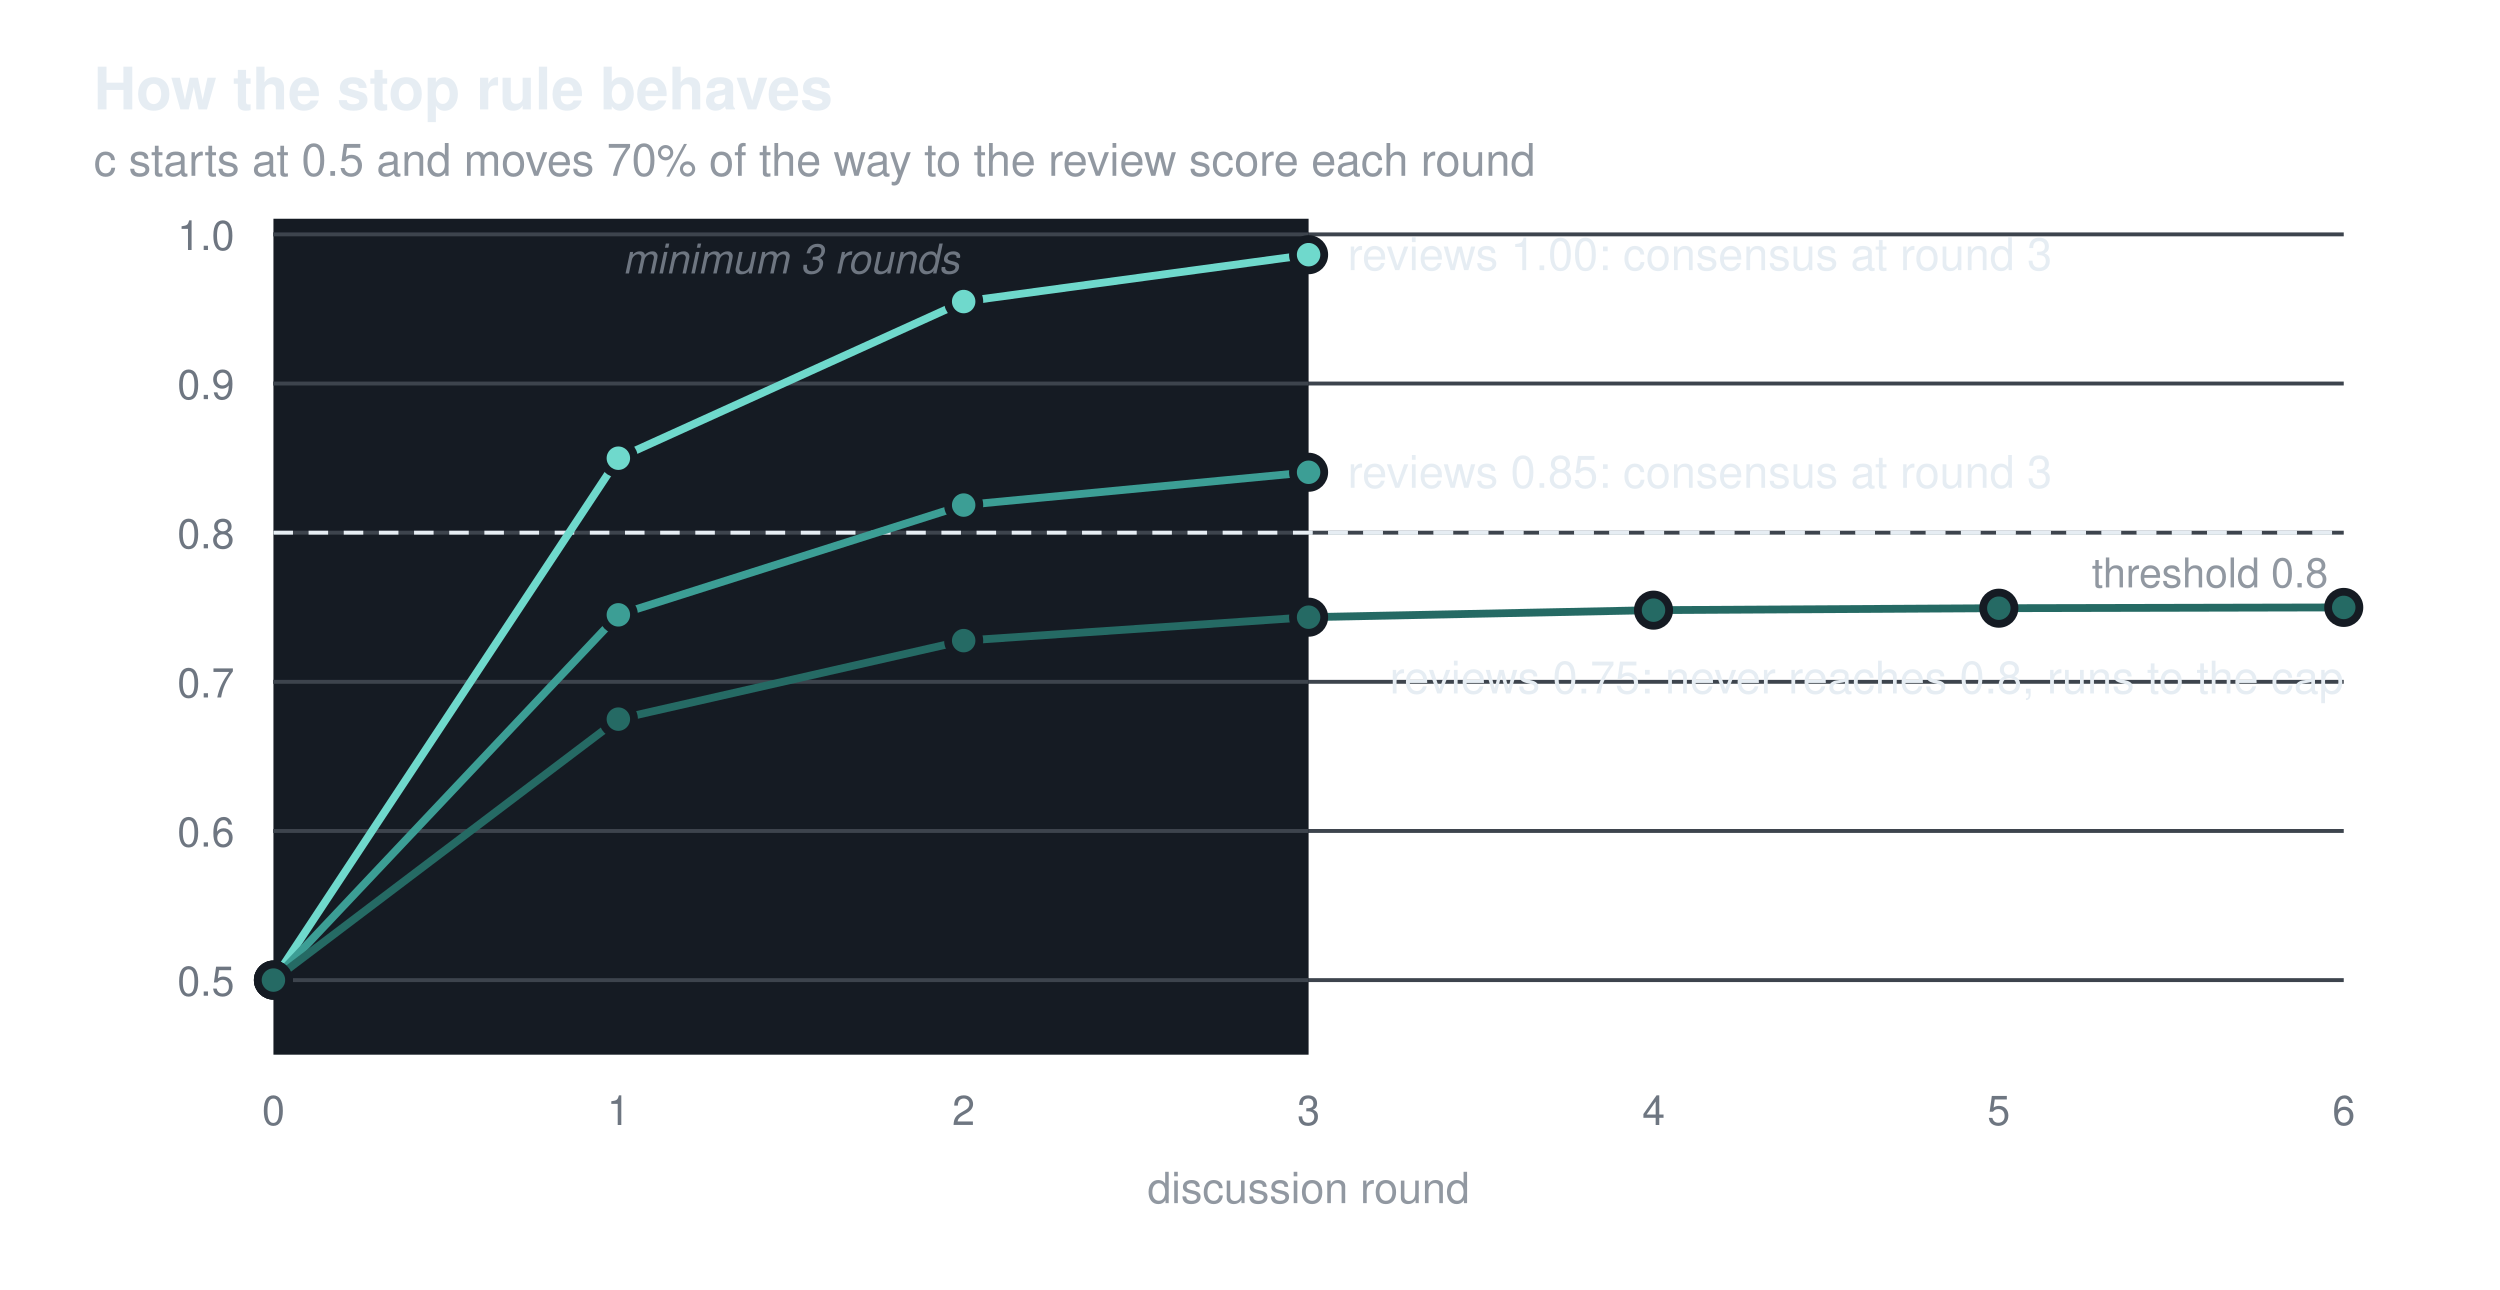
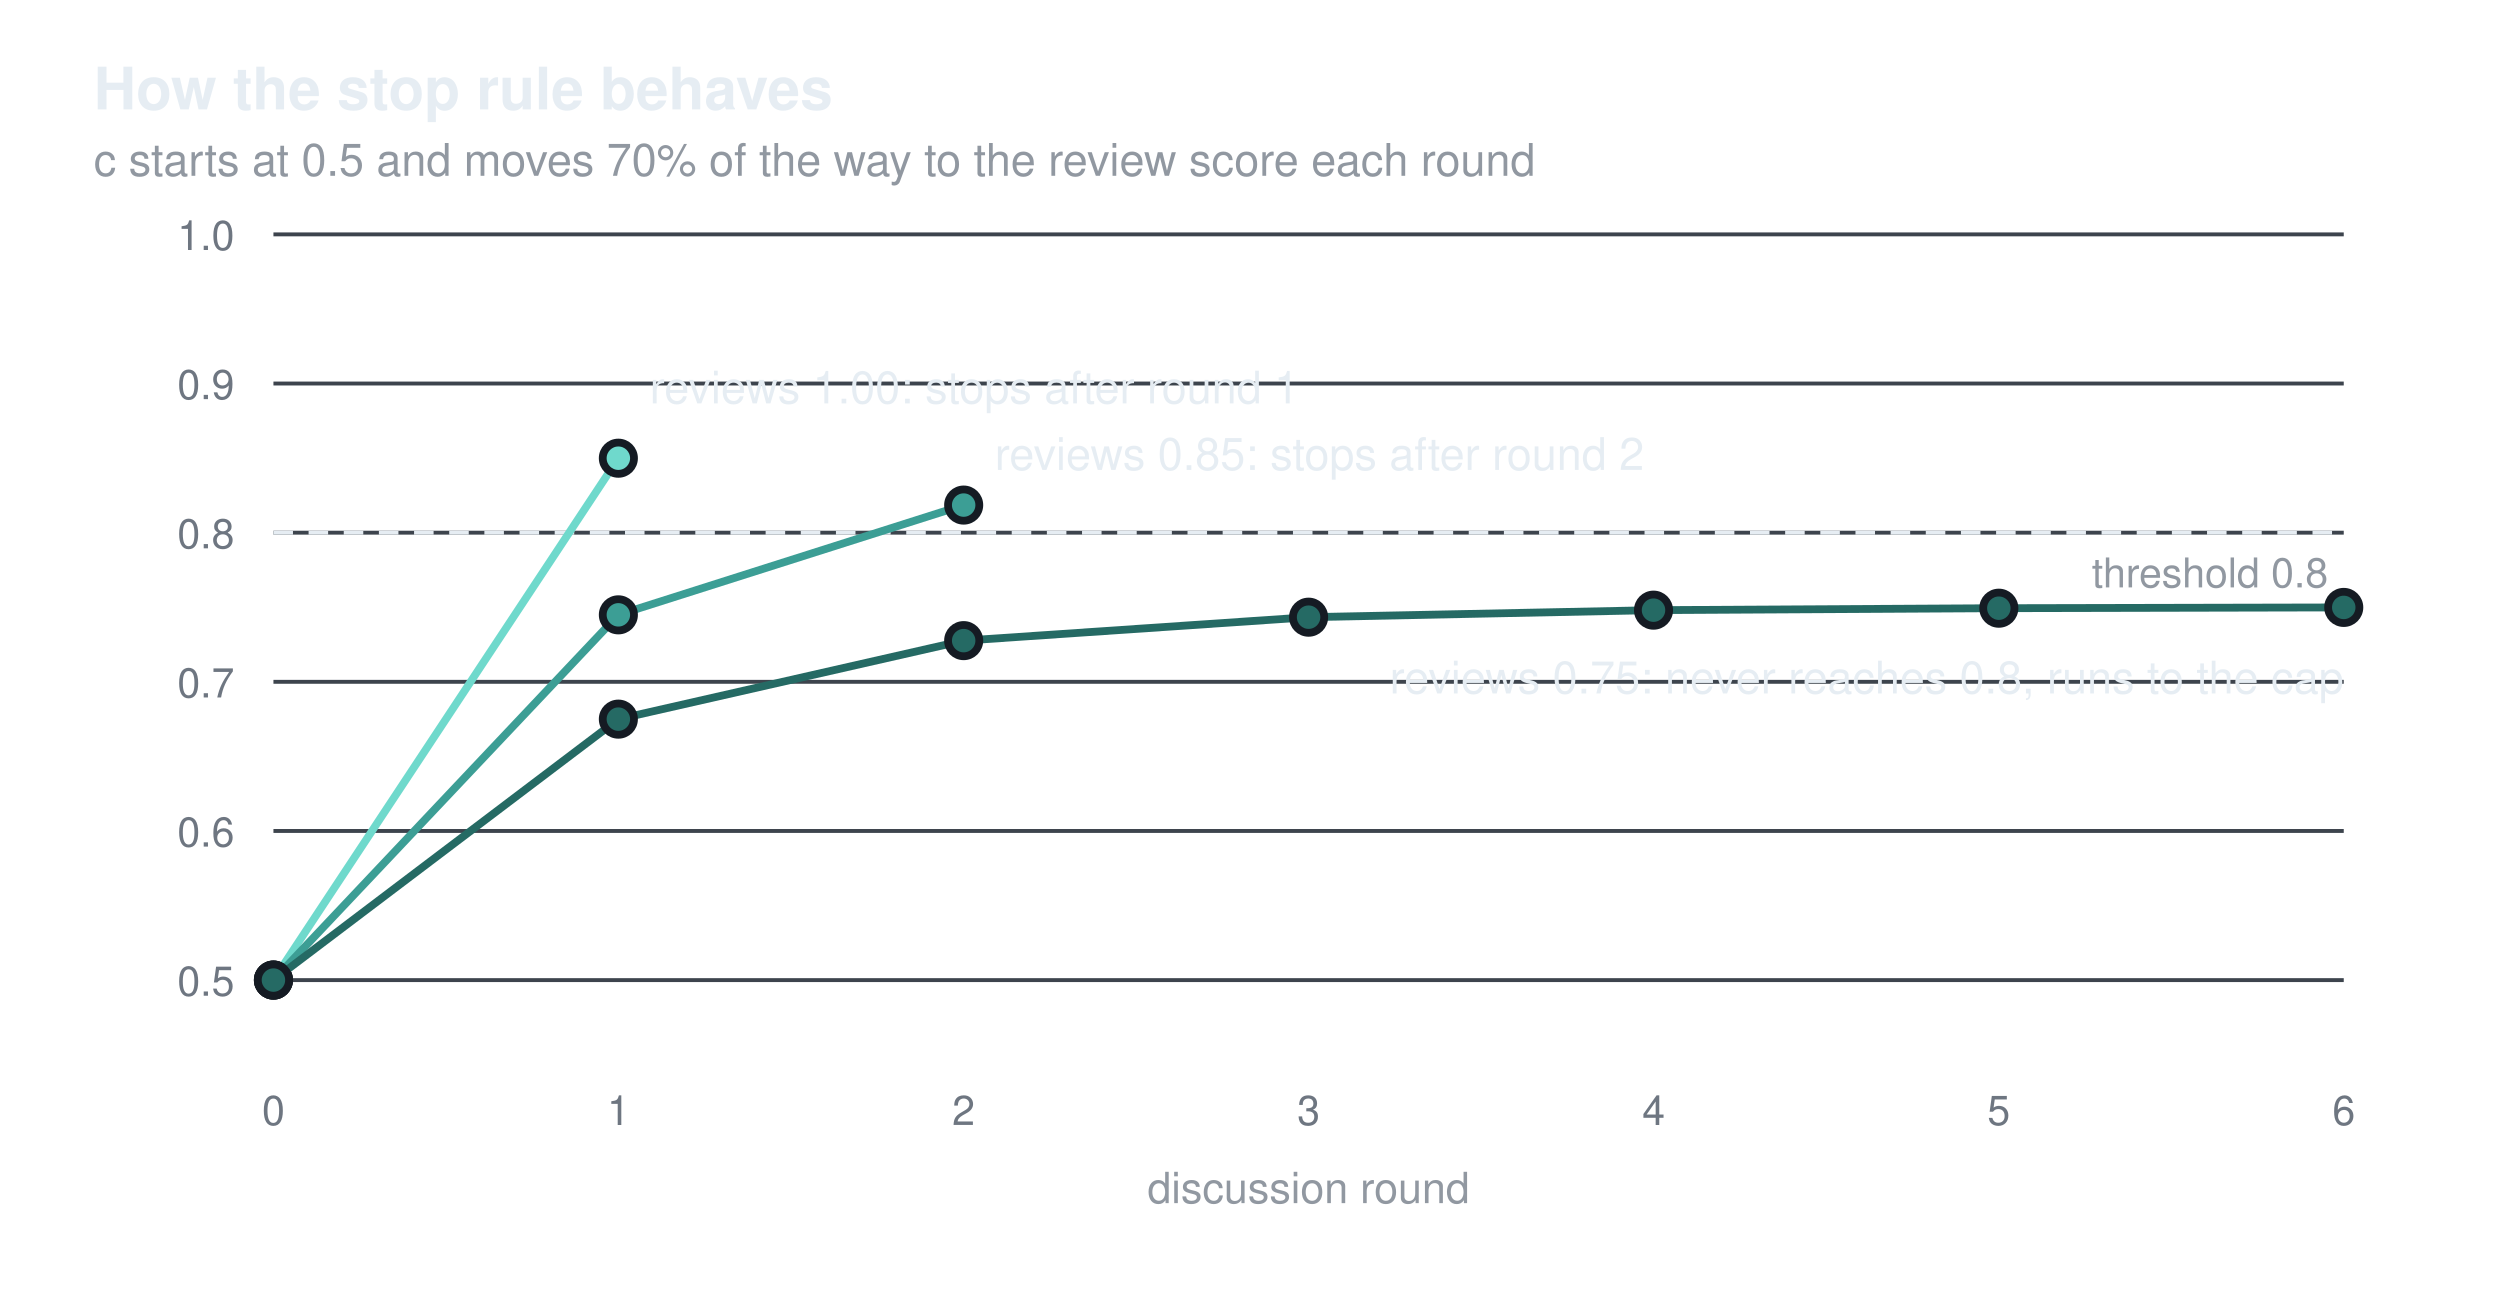
<svg xmlns="http://www.w3.org/2000/svg" viewBox="0 0 640 330" width="640" height="330" role="img" aria-label="Coordination score over rounds when every expert receives the same review score">
  <defs>
    <marker id="arrow-muted" viewBox="0 0 10 10" refX="9" refY="5" markerWidth="7" markerHeight="7" orient="auto-start-reverse">
      <path d="M0,0 L10,5 L0,10 z" fill="#9198a1" />
    </marker>
    <marker id="arrow-accent" viewBox="0 0 10 10" refX="9" refY="5" markerWidth="7" markerHeight="7" orient="auto-start-reverse">
      <path d="M0,0 L10,5 L0,10 z" fill="#4fc4b8" />
    </marker>
    <marker id="arrow-ink" viewBox="0 0 10 10" refX="9" refY="5" markerWidth="7" markerHeight="7" orient="auto-start-reverse">
      <path d="M0,0 L10,5 L0,10 z" fill="#e6edf3" />
    </marker>
    <marker id="arrow-faint" viewBox="0 0 10 10" refX="9" refY="5" markerWidth="7" markerHeight="7" orient="auto-start-reverse">
      <path d="M0,0 L10,5 L0,10 z" fill="#6e7681" />
    </marker>
  </defs>
  <text x="24" y="28" font-family="-apple-system, 'Segoe UI', 'Helvetica Neue', Helvetica, Arial, sans-serif" font-size="15" font-weight="650" fill="#e6edf3" text-anchor="start">How the stop rule behaves</text>
  <text x="24" y="45" font-family="-apple-system, 'Segoe UI', 'Helvetica Neue', Helvetica, Arial, sans-serif" font-size="11.5" font-weight="400" fill="#9198a1" text-anchor="start">c starts at 0.5 and moves 70% of the way to the review score each round</text>
  <line x1="70" y1="250.909" x2="600" y2="250.909" stroke="#3d444d" stroke-width="1" />
  <text x="60" y="254.909" font-family="-apple-system, 'Segoe UI', 'Helvetica Neue', Helvetica, Arial, sans-serif" font-size="10.5" font-weight="400" fill="#6e7681" text-anchor="end">0.5</text>
  <line x1="70" y1="212.727" x2="600" y2="212.727" stroke="#3d444d" stroke-width="1" />
  <text x="60" y="216.727" font-family="-apple-system, 'Segoe UI', 'Helvetica Neue', Helvetica, Arial, sans-serif" font-size="10.5" font-weight="400" fill="#6e7681" text-anchor="end">0.6</text>
  <line x1="70" y1="174.545" x2="600" y2="174.545" stroke="#3d444d" stroke-width="1" />
  <text x="60" y="178.545" font-family="-apple-system, 'Segoe UI', 'Helvetica Neue', Helvetica, Arial, sans-serif" font-size="10.5" font-weight="400" fill="#6e7681" text-anchor="end">0.7</text>
  <line x1="70" y1="136.364" x2="600" y2="136.364" stroke="#3d444d" stroke-width="1" />
  <text x="60" y="140.364" font-family="-apple-system, 'Segoe UI', 'Helvetica Neue', Helvetica, Arial, sans-serif" font-size="10.5" font-weight="400" fill="#6e7681" text-anchor="end">0.8</text>
  <line x1="70" y1="98.182" x2="600" y2="98.182" stroke="#3d444d" stroke-width="1" />
  <text x="60" y="102.182" font-family="-apple-system, 'Segoe UI', 'Helvetica Neue', Helvetica, Arial, sans-serif" font-size="10.5" font-weight="400" fill="#6e7681" text-anchor="end">0.9</text>
  <line x1="70" y1="60.0" x2="600" y2="60.0" stroke="#3d444d" stroke-width="1" />
  <text x="60" y="64.0" font-family="-apple-system, 'Segoe UI', 'Helvetica Neue', Helvetica, Arial, sans-serif" font-size="10.5" font-weight="400" fill="#6e7681" text-anchor="end">1.0</text>
  <text x="70.0" y="288" font-family="-apple-system, 'Segoe UI', 'Helvetica Neue', Helvetica, Arial, sans-serif" font-size="10.5" font-weight="400" fill="#6e7681" text-anchor="middle">0</text>
  <text x="158.333" y="288" font-family="-apple-system, 'Segoe UI', 'Helvetica Neue', Helvetica, Arial, sans-serif" font-size="10.5" font-weight="400" fill="#6e7681" text-anchor="middle">1</text>
  <text x="246.667" y="288" font-family="-apple-system, 'Segoe UI', 'Helvetica Neue', Helvetica, Arial, sans-serif" font-size="10.5" font-weight="400" fill="#6e7681" text-anchor="middle">2</text>
  <text x="335.0" y="288" font-family="-apple-system, 'Segoe UI', 'Helvetica Neue', Helvetica, Arial, sans-serif" font-size="10.5" font-weight="400" fill="#6e7681" text-anchor="middle">3</text>
  <text x="423.333" y="288" font-family="-apple-system, 'Segoe UI', 'Helvetica Neue', Helvetica, Arial, sans-serif" font-size="10.5" font-weight="400" fill="#6e7681" text-anchor="middle">4</text>
  <text x="511.667" y="288" font-family="-apple-system, 'Segoe UI', 'Helvetica Neue', Helvetica, Arial, sans-serif" font-size="10.5" font-weight="400" fill="#6e7681" text-anchor="middle">5</text>
  <text x="600.0" y="288" font-family="-apple-system, 'Segoe UI', 'Helvetica Neue', Helvetica, Arial, sans-serif" font-size="10.5" font-weight="400" fill="#6e7681" text-anchor="middle">6</text>
  <text x="335.0" y="308" font-family="-apple-system, 'Segoe UI', 'Helvetica Neue', Helvetica, Arial, sans-serif" font-size="11" font-weight="400" fill="#9198a1" text-anchor="middle">discussion round</text>
  <line x1="70" y1="136.364" x2="600" y2="136.364" stroke="#e6edf3" stroke-width="1" stroke-dasharray="5 4" />
  <text x="596" y="150.364" font-family="-apple-system, 'Segoe UI', 'Helvetica Neue', Helvetica, Arial, sans-serif" font-size="10.5" font-weight="400" fill="#9198a1" text-anchor="end">threshold 0.8</text>
-   <rect x="70.0" y="56" width="265.0" height="214" rx="0" fill="#151b23" stroke="none" stroke-width="1" />
-   <text x="202.5" y="70" font-family="-apple-system, 'Segoe UI', 'Helvetica Neue', Helvetica, Arial, sans-serif" font-size="10.5" font-weight="400" fill="#6e7681" text-anchor="middle" font-style="italic">minimum 3 rounds</text>
-   <line x1="70" y1="250.909" x2="335.0" y2="250.909" stroke="#3d444d" stroke-width="1" />
-   <line x1="70" y1="212.727" x2="335.0" y2="212.727" stroke="#3d444d" stroke-width="1" />
-   <line x1="70" y1="174.545" x2="335.0" y2="174.545" stroke="#3d444d" stroke-width="1" />
-   <line x1="70" y1="136.364" x2="335.0" y2="136.364" stroke="#3d444d" stroke-width="1" />
-   <line x1="70" y1="98.182" x2="335.0" y2="98.182" stroke="#3d444d" stroke-width="1" />
-   <line x1="70" y1="60.0" x2="335.0" y2="60.0" stroke="#3d444d" stroke-width="1" />
-   <line x1="70" y1="136.364" x2="600" y2="136.364" stroke="#e6edf3" stroke-width="1" stroke-dasharray="5 4" />
-   <polyline points="70.0,250.9 158.3,117.3 246.7,77.2 335.0,65.2" fill="none" stroke="#6fd9cc" stroke-width="2" stroke-linejoin="round" />
+   <polyline points="70.0,250.9 158.3,117.3" fill="none" stroke="#6fd9cc" stroke-width="2" stroke-linejoin="round" />
  <circle cx="70.0" cy="250.9" r="4" fill="#6fd9cc" stroke="#151b23" stroke-width="2" />
  <circle cx="158.3" cy="117.3" r="4" fill="#6fd9cc" stroke="#151b23" stroke-width="2" />
-   <circle cx="246.7" cy="77.2" r="4" fill="#6fd9cc" stroke="#151b23" stroke-width="2" />
-   <circle cx="335.0" cy="65.2" r="4" fill="#6fd9cc" stroke="#151b23" stroke-width="2" />
-   <text x="345.0" y="69.155" font-family="-apple-system, 'Segoe UI', 'Helvetica Neue', Helvetica, Arial, sans-serif" font-size="11.5" font-weight="400" fill="#e6edf3" text-anchor="start">reviews 1.00: consensus at round 3</text>
-   <polyline points="70.0,250.9 158.3,157.4 246.7,129.3 335.0,120.9" fill="none" stroke="#3c9e95" stroke-width="2" stroke-linejoin="round" />
+   <text x="166.333" y="103.273" font-family="-apple-system, 'Segoe UI', 'Helvetica Neue', Helvetica, Arial, sans-serif" font-size="11.5" font-weight="400" fill="#e6edf3" text-anchor="start">reviews 1.00: stops after round 1</text>
+   <polyline points="70.0,250.9 158.3,157.4 246.7,129.3" fill="none" stroke="#3c9e95" stroke-width="2" stroke-linejoin="round" />
  <circle cx="70.0" cy="250.9" r="4" fill="#3c9e95" stroke="#151b23" stroke-width="2" />
  <circle cx="158.3" cy="157.4" r="4" fill="#3c9e95" stroke="#151b23" stroke-width="2" />
  <circle cx="246.7" cy="129.3" r="4" fill="#3c9e95" stroke="#151b23" stroke-width="2" />
-   <circle cx="335.0" cy="120.9" r="4" fill="#3c9e95" stroke="#151b23" stroke-width="2" />
-   <text x="345.0" y="124.881" font-family="-apple-system, 'Segoe UI', 'Helvetica Neue', Helvetica, Arial, sans-serif" font-size="11.5" font-weight="400" fill="#e6edf3" text-anchor="start">reviews 0.85: consensus at round 3</text>
+   <text x="254.667" y="120.3" font-family="-apple-system, 'Segoe UI', 'Helvetica Neue', Helvetica, Arial, sans-serif" font-size="11.5" font-weight="400" fill="#e6edf3" text-anchor="start">reviews 0.85: stops after round 2</text>
  <polyline points="70.0,250.9 158.3,184.1 246.7,164.0 335.0,158.0 423.3,156.2 511.7,155.7 600.0,155.5" fill="none" stroke="#256a64" stroke-width="2" stroke-linejoin="round" />
  <circle cx="70.0" cy="250.9" r="4" fill="#256a64" stroke="#151b23" stroke-width="2" />
  <circle cx="158.3" cy="184.1" r="4" fill="#256a64" stroke="#151b23" stroke-width="2" />
  <circle cx="246.7" cy="164.0" r="4" fill="#256a64" stroke="#151b23" stroke-width="2" />
  <circle cx="335.0" cy="158.0" r="4" fill="#256a64" stroke="#151b23" stroke-width="2" />
  <circle cx="423.3" cy="156.2" r="4" fill="#256a64" stroke="#151b23" stroke-width="2" />
  <circle cx="511.7" cy="155.7" r="4" fill="#256a64" stroke="#151b23" stroke-width="2" />
  <circle cx="600.0" cy="155.5" r="4" fill="#256a64" stroke="#151b23" stroke-width="2" />
  <text x="600.0" y="177.524" font-family="-apple-system, 'Segoe UI', 'Helvetica Neue', Helvetica, Arial, sans-serif" font-size="11.5" font-weight="400" fill="#e6edf3" text-anchor="end">reviews 0.75: never reaches 0.8, runs to the cap</text>
</svg>
